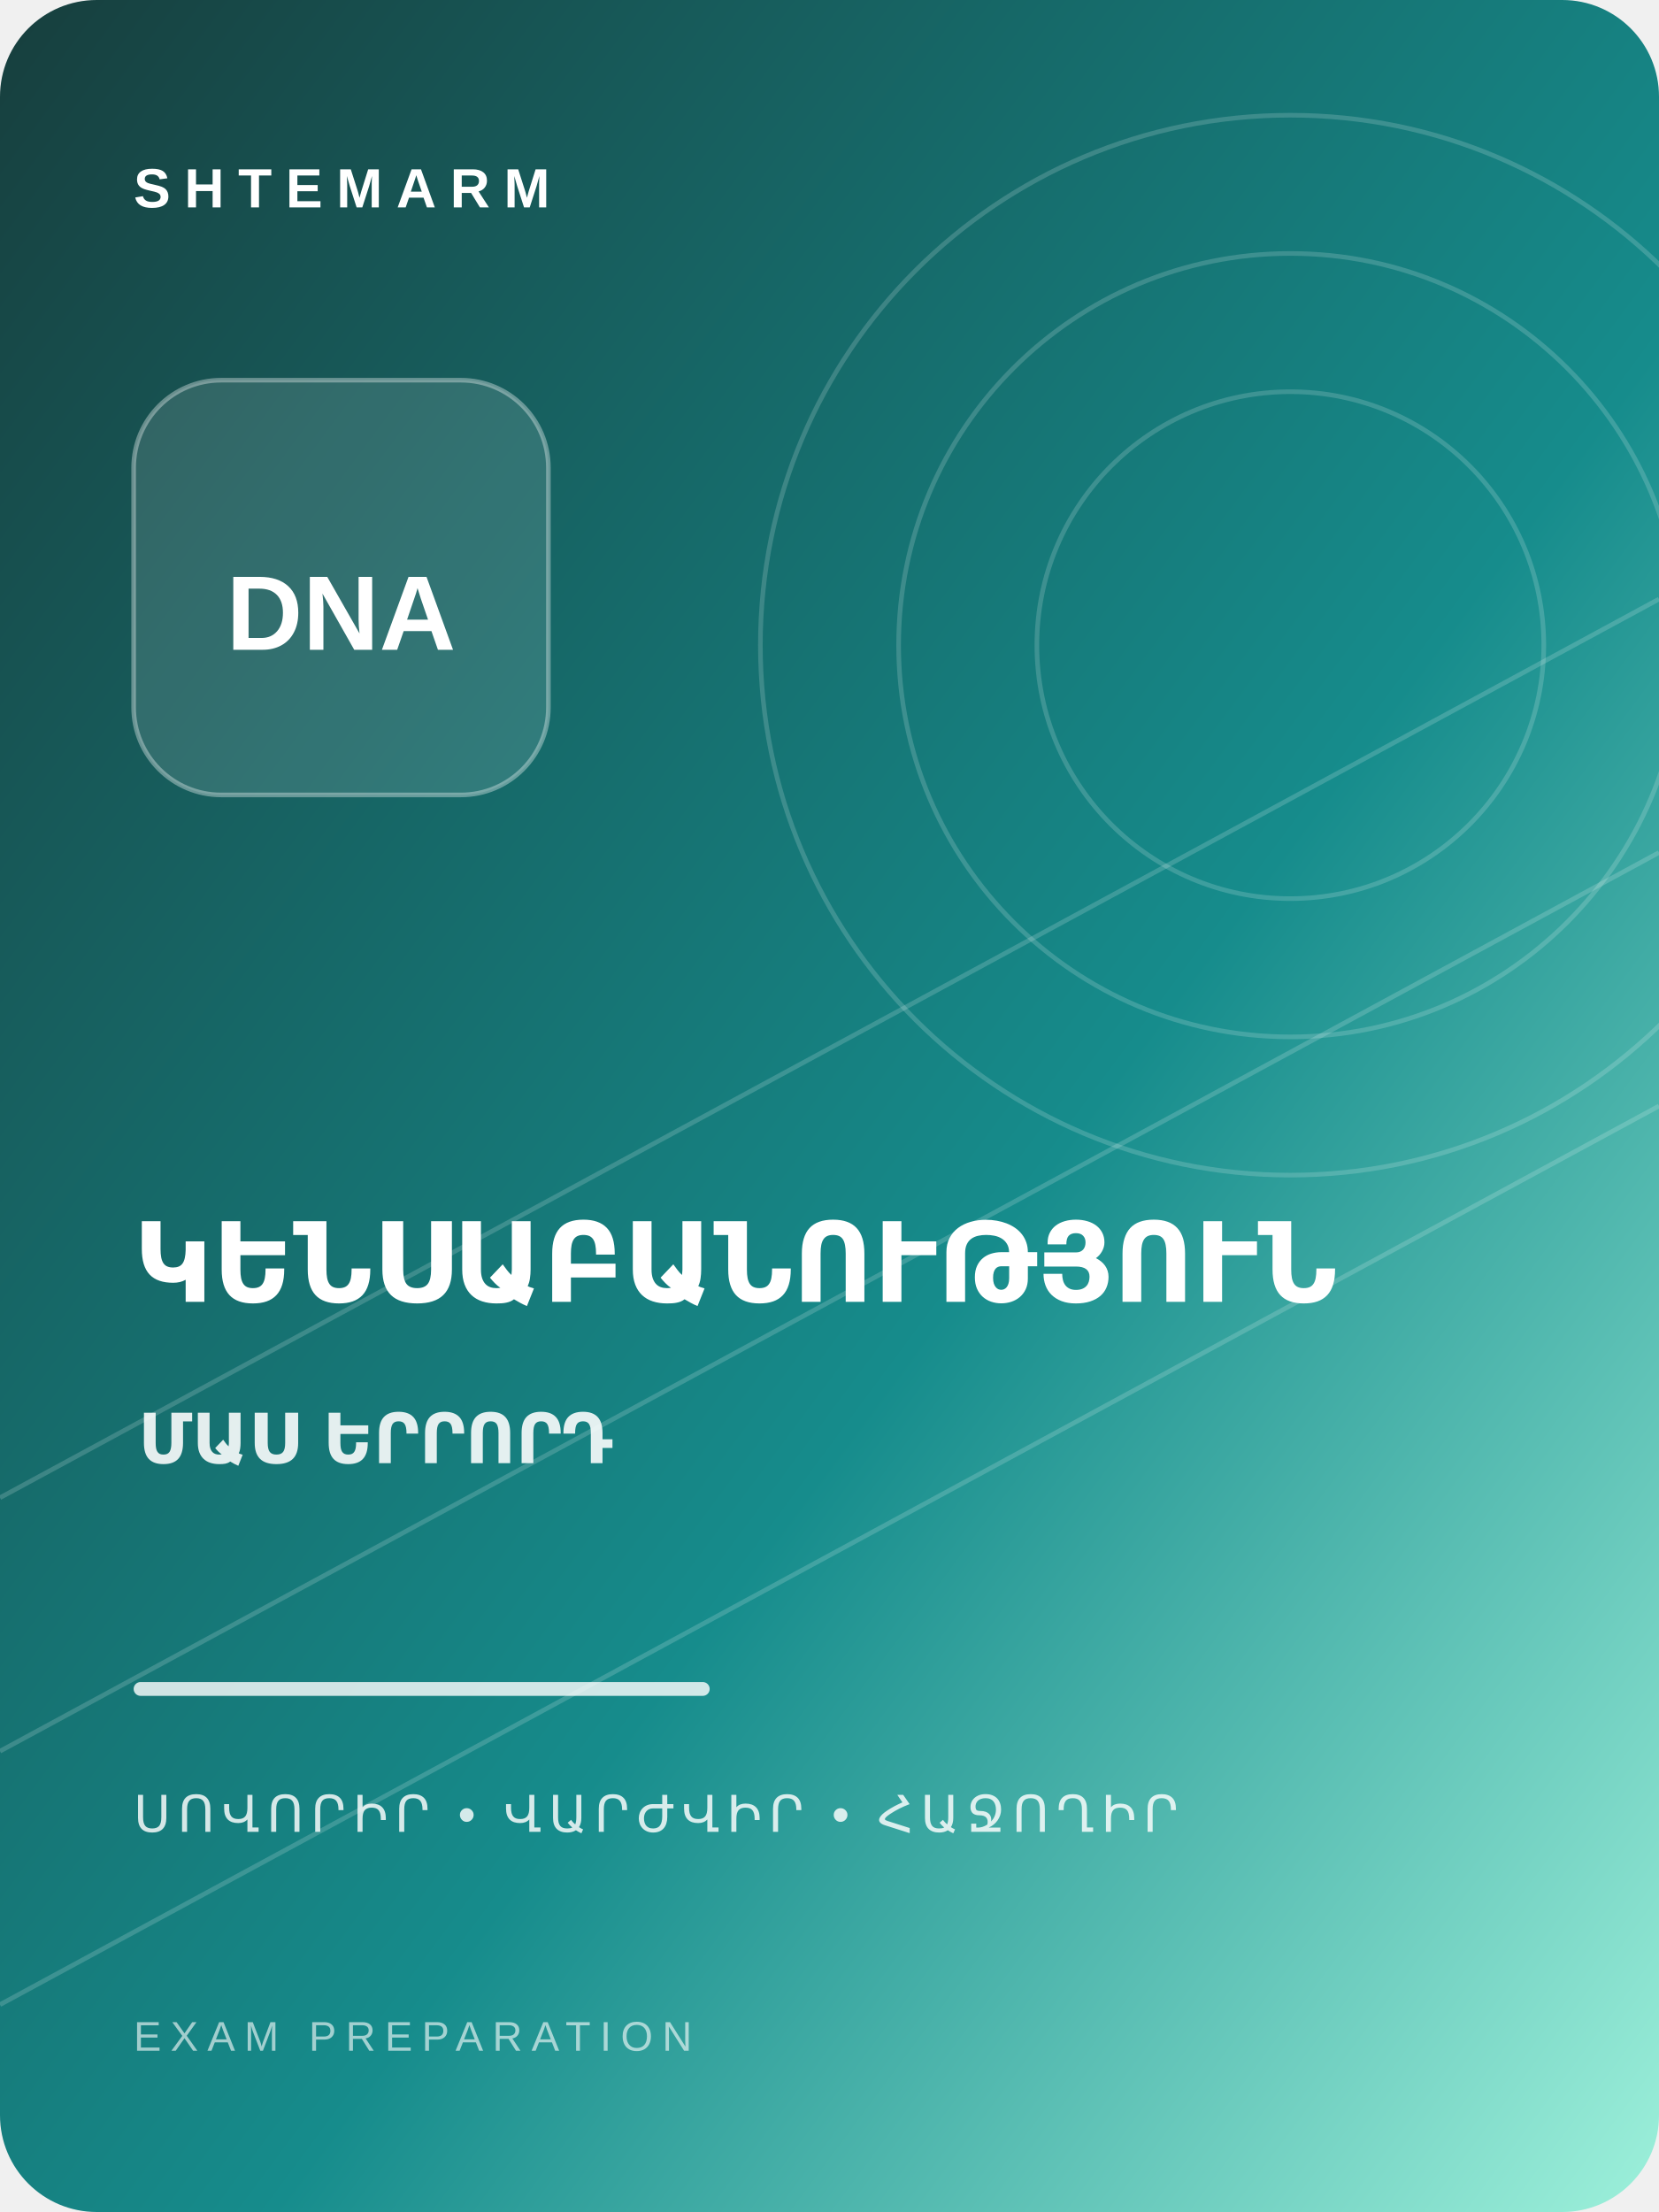
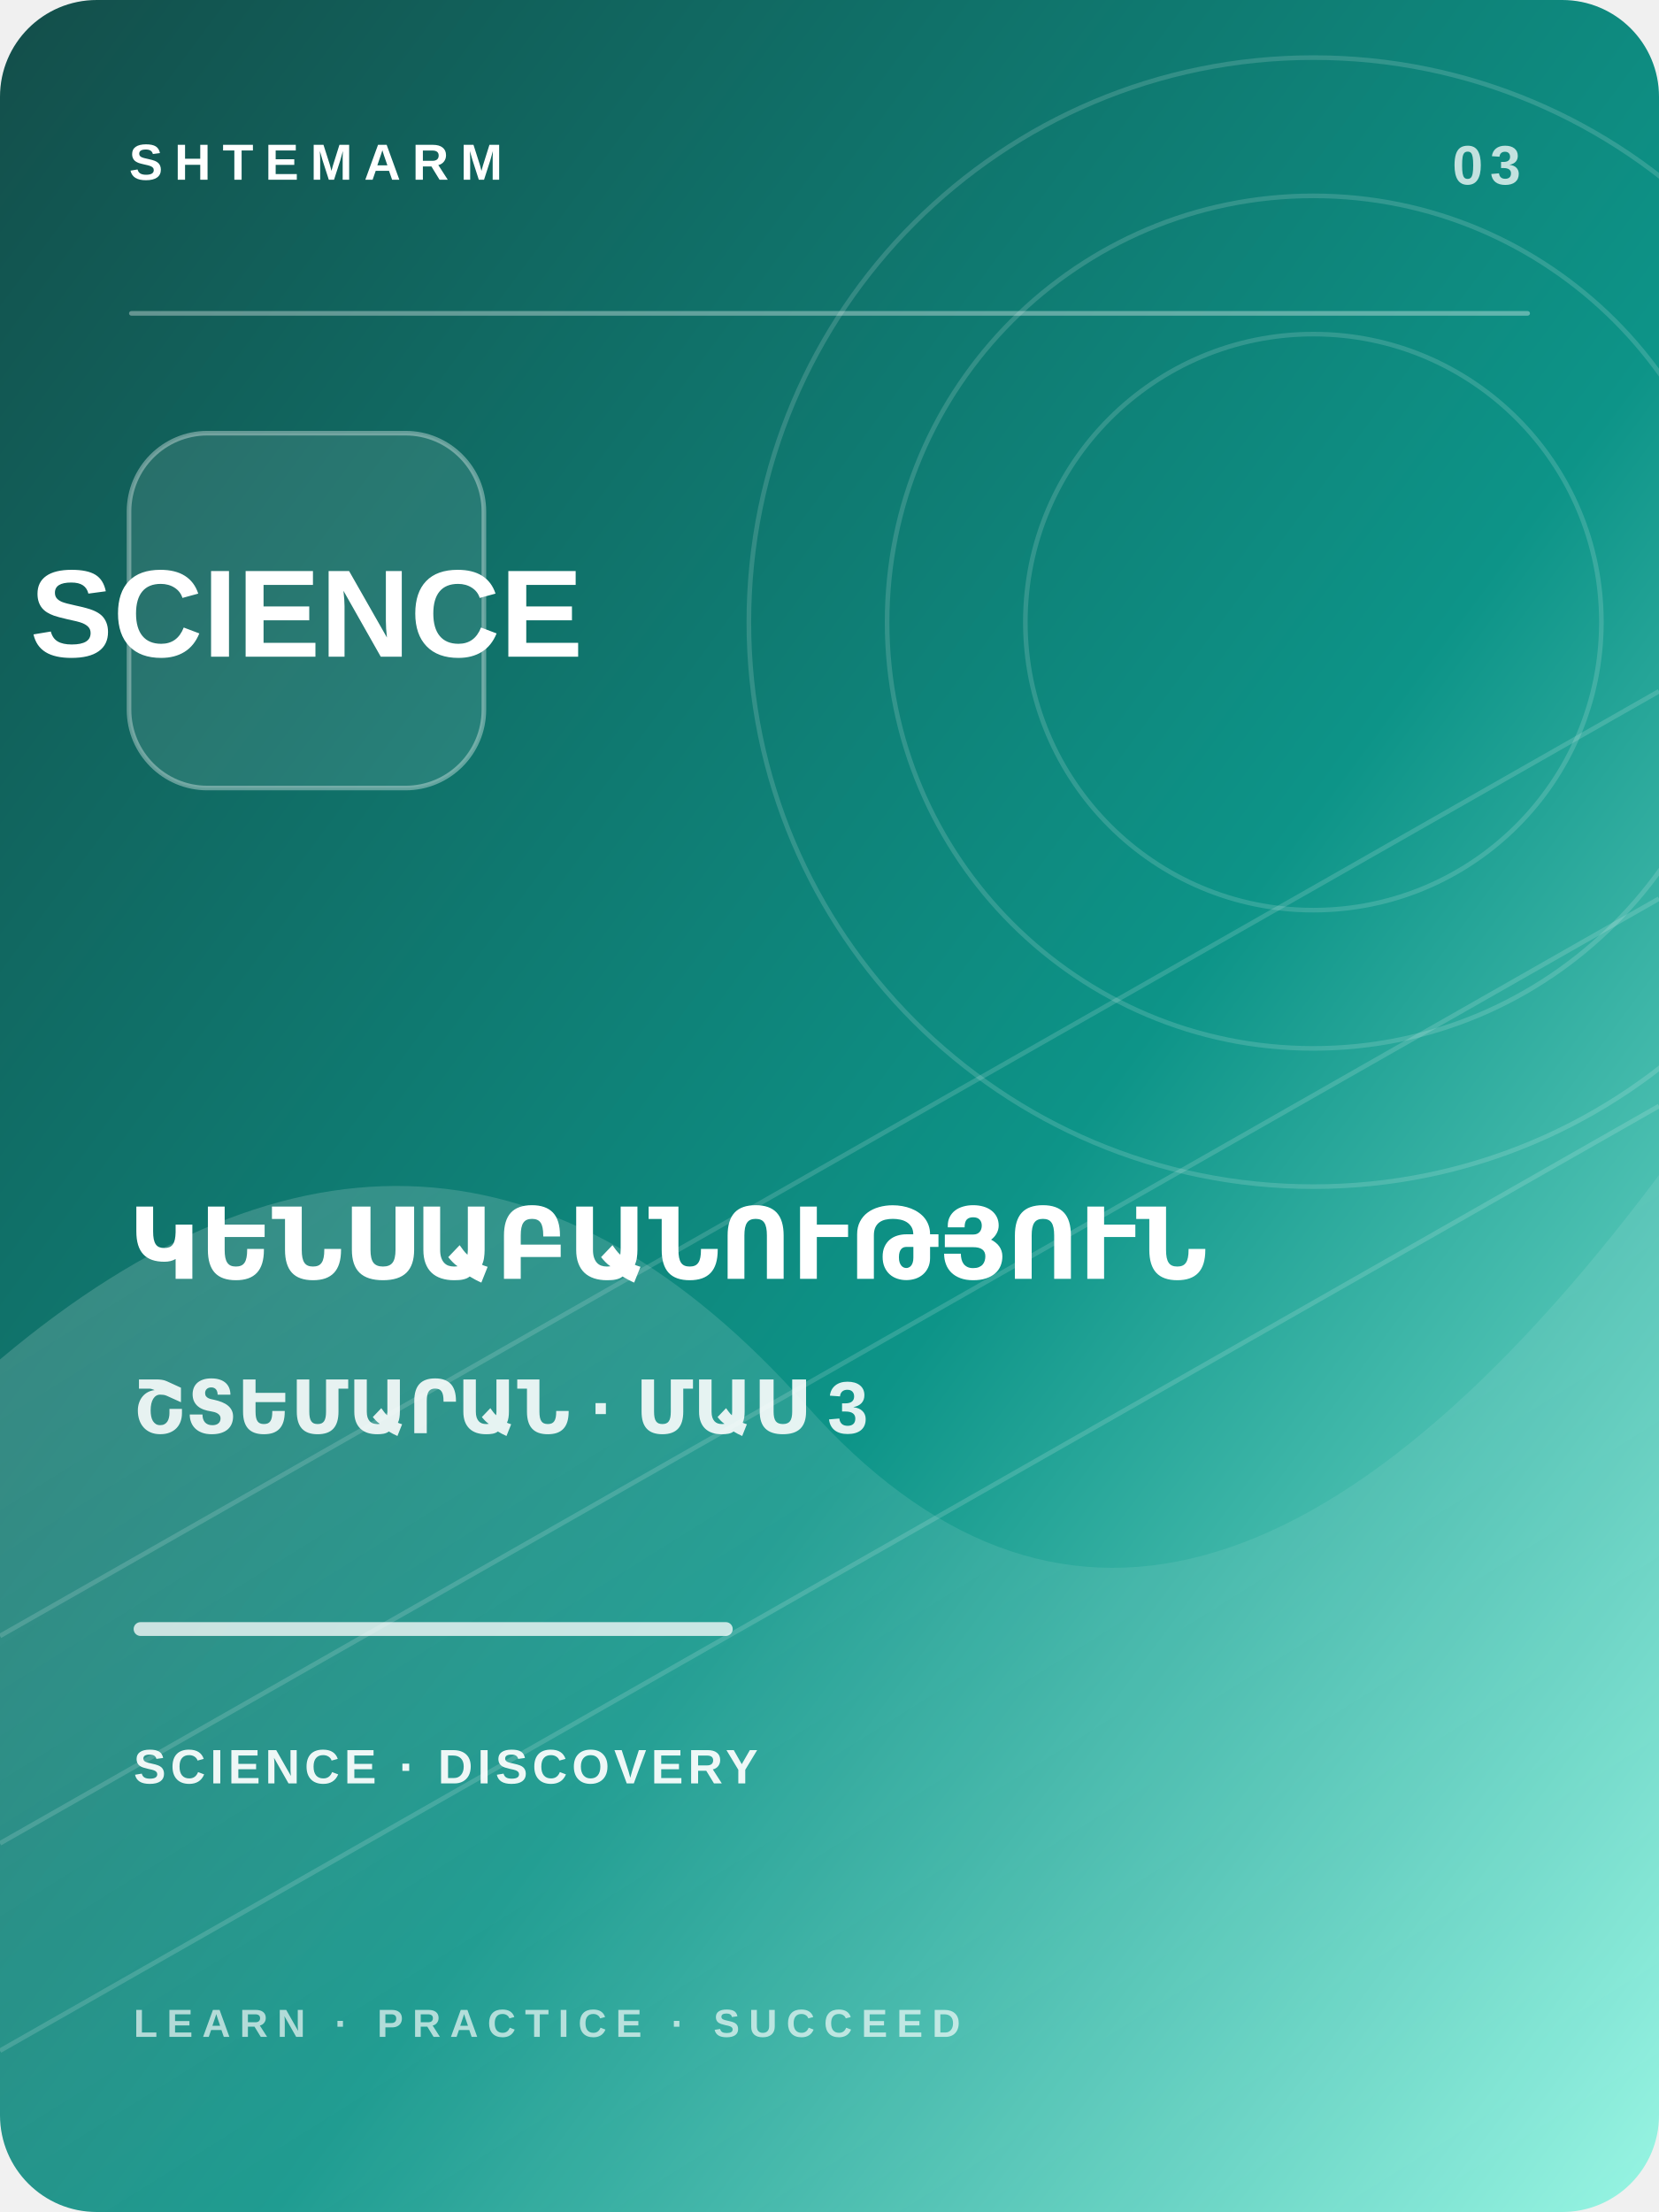
- <svg xmlns="http://www.w3.org/2000/svg" width="720" height="960" viewBox="0 0 720 960">
+ <svg xmlns="http://www.w3.org/2000/svg" width="720" height="960" viewBox="0 0 720 960" role="img" aria-label="ԿԵՆՍԱԲԱՆՈՒԹՅՈՒՆ ՇՏԵՄԱՐԱՆ · ՄԱՍ 3">
  <defs>
-     <linearGradient id="g" x1="0" y1="0" x2="1" y2="1">
-       <stop stop-color="#173e3d" />
-       <stop offset=".58" stop-color="#168c8c" />
-       <stop offset="1" stop-color="#9ef1db" />
+     <linearGradient id="bg" x1="0" y1="0" x2="1" y2="1">
+       <stop stop-color="#134E4A" />
+       <stop offset=".58" stop-color="#0D9488" />
+       <stop offset="1" stop-color="#99F6E4" />
+     </linearGradient>
+     <linearGradient id="shine" x1="0" y1="0" x2="1" y2="1">
+       <stop stop-color="#fff" stop-opacity=".18" />
+       <stop offset="1" stop-color="#fff" stop-opacity="0" />
    </linearGradient>
  </defs>
-   <rect width="720" height="960" rx="42" fill="url(#g)" />
-   <g fill="none" stroke="#fff" stroke-opacity=".17" stroke-width="2">
-     <circle cx="560" cy="280" r="230" />
-     <circle cx="560" cy="280" r="170" />
-     <circle cx="560" cy="280" r="110" />
-     <path d="M0 650L720 260M0 760L720 370M0 870L720 480" />
+   <rect width="720" height="960" rx="42" fill="url(#bg)" />
+   <path d="M0 590 Q190 430 350 610 T720 510 V960 H0Z" fill="url(#shine)" />
+   <g fill="none" stroke="#fff" stroke-opacity=".15" stroke-width="2">
+     <circle cx="570" cy="270" r="245" />
+     <circle cx="570" cy="270" r="185" />
+     <circle cx="570" cy="270" r="125" />
+     <path d="M0 710L720 300M0 800L720 390M0 890L720 480" />
  </g>
-   <text x="58" y="90" fill="#fff" font-family="Arial,sans-serif" font-size="24" font-weight="700" letter-spacing="6">SHTEMARM</text>
-   <rect x="58" y="165" width="180" height="180" rx="38" fill="#ffffff" fill-opacity=".12" stroke="#ffffff" stroke-opacity=".35" stroke-width="2" />
-   <text x="148" y="282" text-anchor="middle" fill="#fff" font-family="Arial,sans-serif" font-size="46" font-weight="800">DNA</text>
-   <text x="58" y="565" fill="#fff" font-family="Arial,sans-serif" font-size="48" font-weight="800">ԿԵՆՍԱԲԱՆՈՒԹՅՈՒՆ</text>
-   <text x="60" y="635" fill="#fff" fill-opacity=".88" font-family="Arial,sans-serif" font-size="30" font-weight="600">ՄԱՍ ԵՐՐՈՐԴ</text>
-   <rect x="58" y="730" width="250" height="6" rx="3" fill="#fff" fill-opacity=".8" />
-   <text x="58" y="795" fill="#fff" fill-opacity=".82" font-family="Arial,sans-serif" font-size="22" letter-spacing="3">ՍՈՎՈՐԻՐ • ՎԱՐԺՎԻՐ • ՀԱՋՈՂԻՐ</text>
-   <text x="58" y="890" fill="#fff" fill-opacity=".6" font-family="Arial,sans-serif" font-size="18" letter-spacing="4">EXAM PREPARATION</text>
+   <text x="56" y="78" fill="#fff" font-family="Arial,sans-serif" font-size="22" font-weight="800" letter-spacing="5">SHTEMARM</text>
+   <text x="660" y="80" text-anchor="end" fill="#fff" fill-opacity=".75" font-family="Arial,sans-serif" font-size="24" font-weight="800" letter-spacing="3">03</text>
+   <rect x="56" y="135" width="608" height="2" rx="1" fill="#fff" fill-opacity=".35" />
+   <rect x="56" y="188" width="154" height="154" rx="34" fill="#fff" fill-opacity=".10" stroke="#fff" stroke-opacity=".35" stroke-width="2" />
+   <text x="133" y="285" text-anchor="middle" fill="#fff" font-family="Arial,sans-serif" font-size="54" font-weight="800">SCIENCE</text>
+   <text x="56" y="555" fill="#fff" font-family="Arial,sans-serif" font-size="43" font-weight="900">ԿԵՆՍԱԲԱՆՈՒԹՅՈՒՆ</text>
+   <text x="58" y="622" fill="#fff" fill-opacity=".88" font-family="Arial,sans-serif" font-size="32" font-weight="700">ՇՏԵՄԱՐԱՆ · ՄԱՍ 3</text>
+   <rect x="58" y="704" width="260" height="6" rx="3" fill="#fff" fill-opacity=".75" />
+   <text x="58" y="774" fill="#fff" fill-opacity=".92" font-family="Arial,sans-serif" font-size="21" font-weight="700" letter-spacing="2">SCIENCE · DISCOVERY</text>
+   <text x="58" y="884" fill="#fff" fill-opacity=".65" font-family="Arial,sans-serif" font-size="17" font-weight="700" letter-spacing="4">LEARN · PRACTICE · SUCCEED</text>
</svg>
